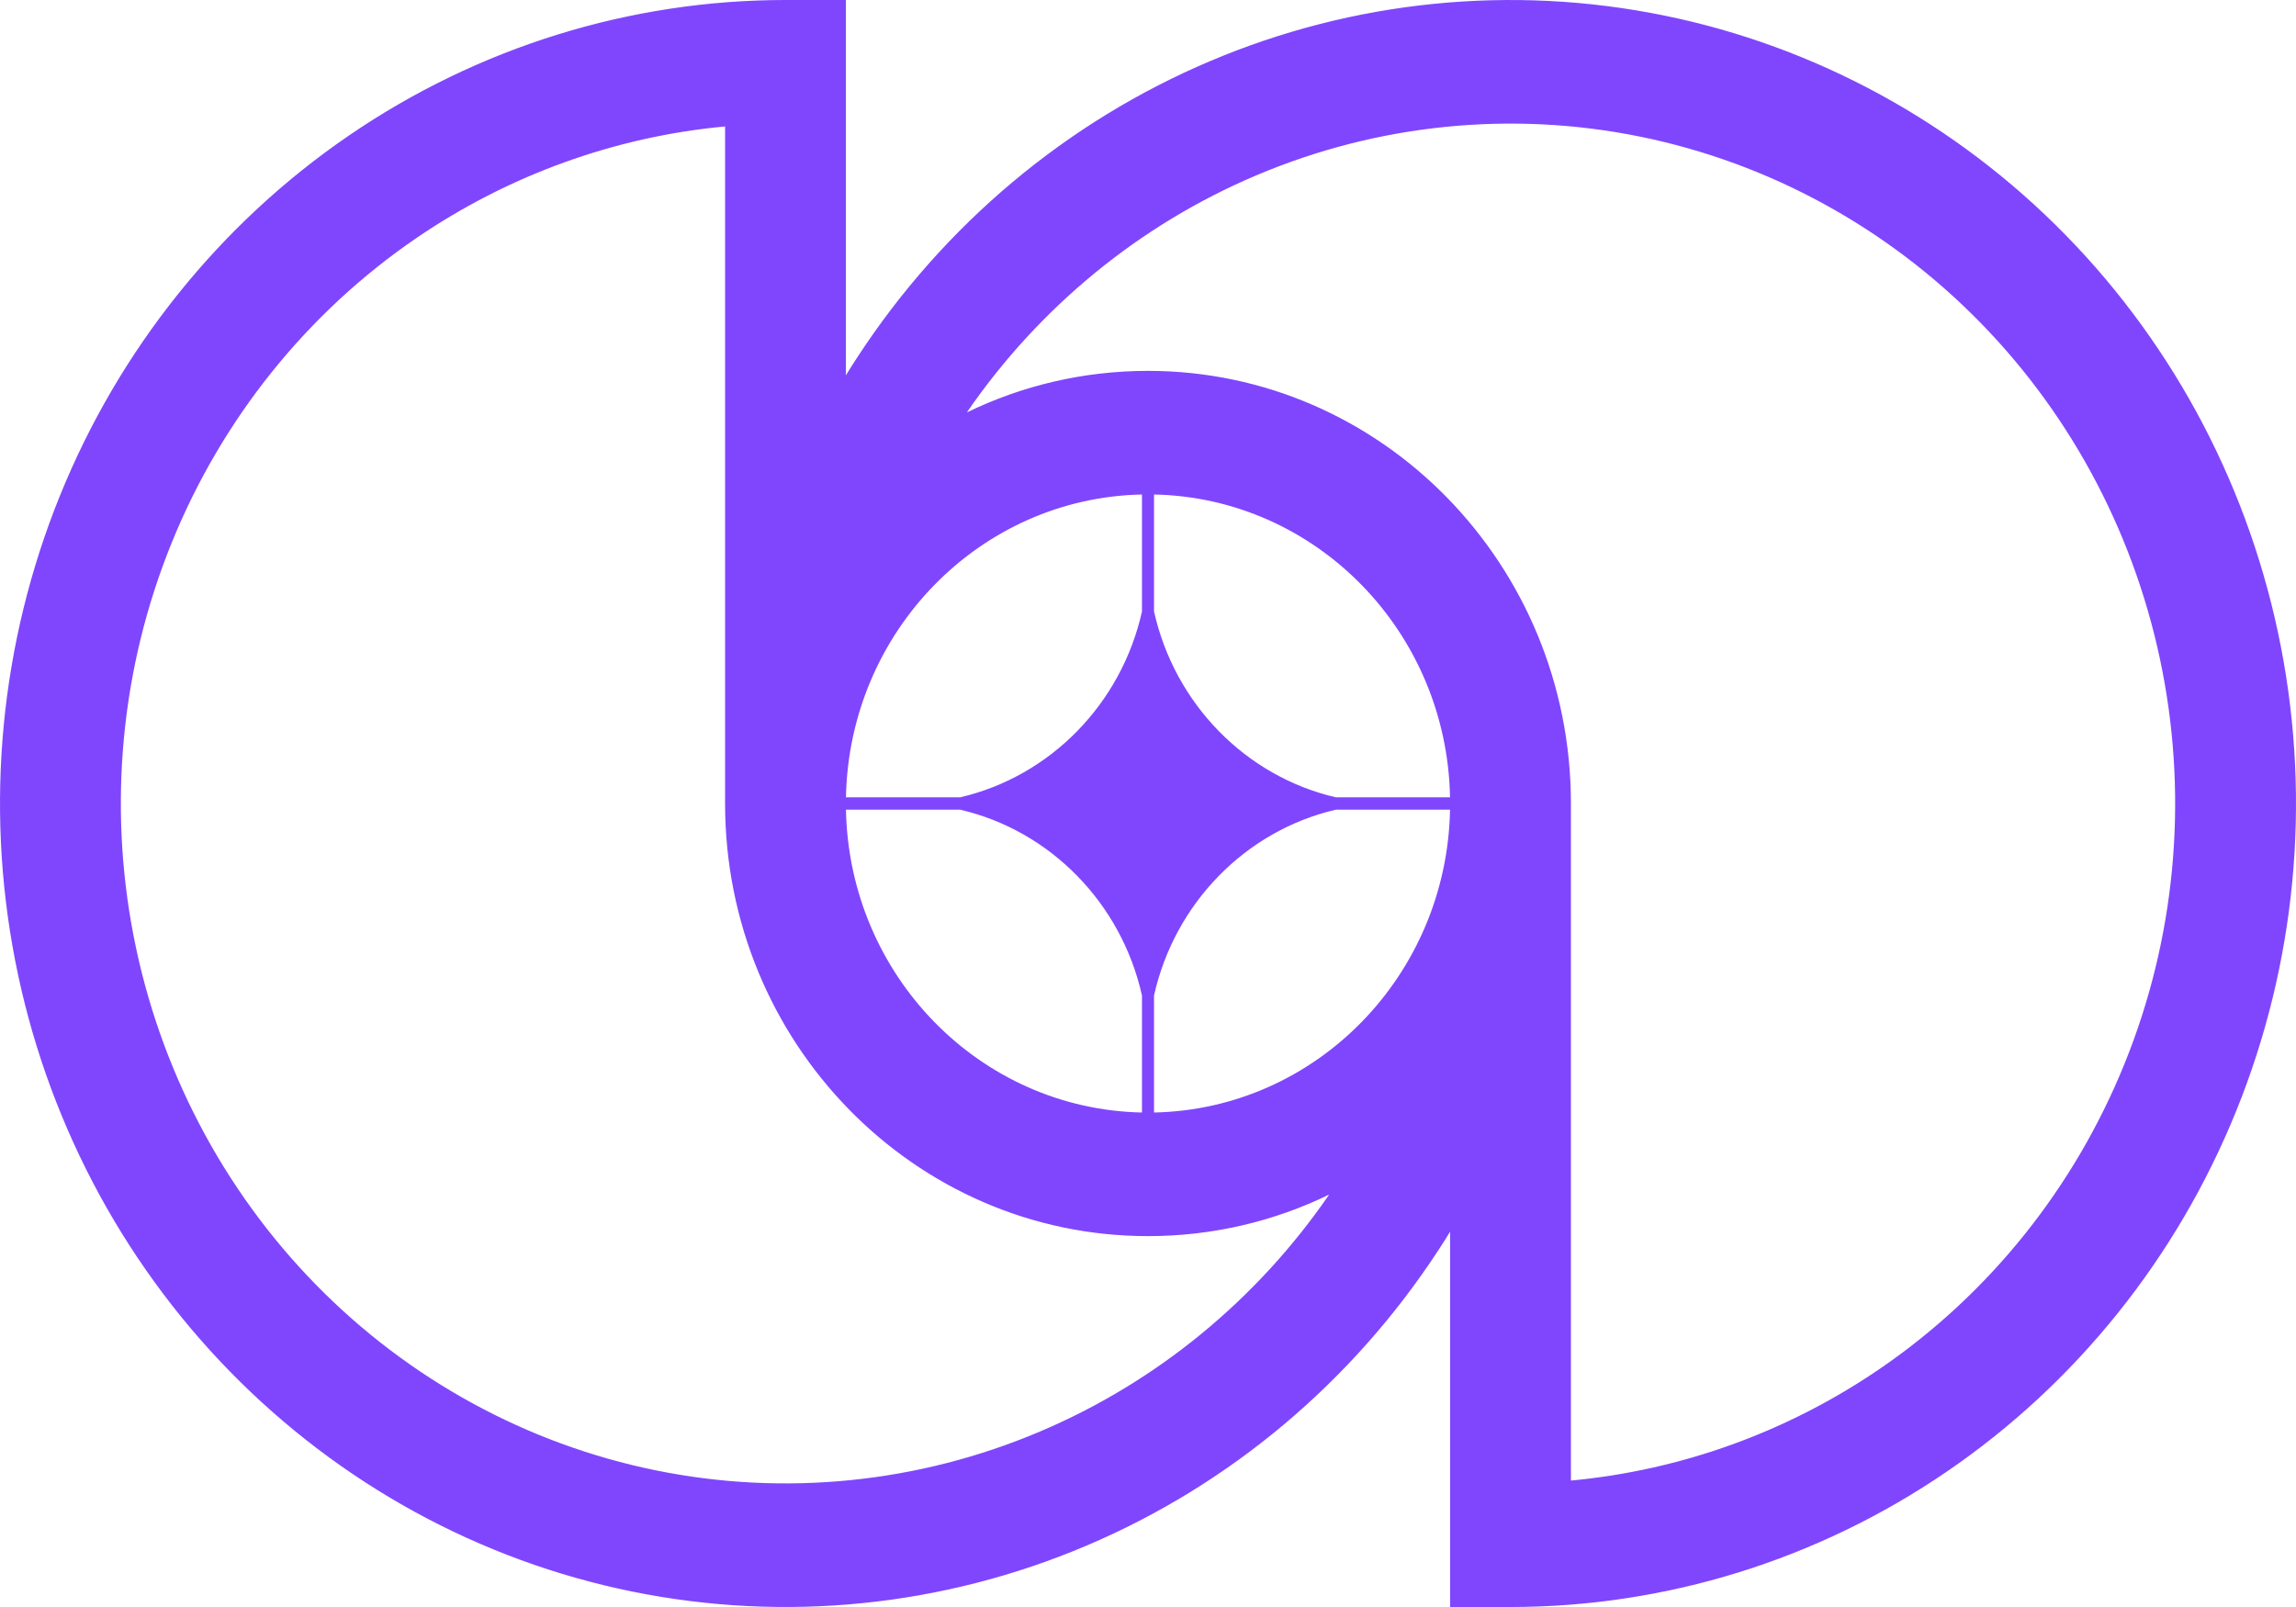
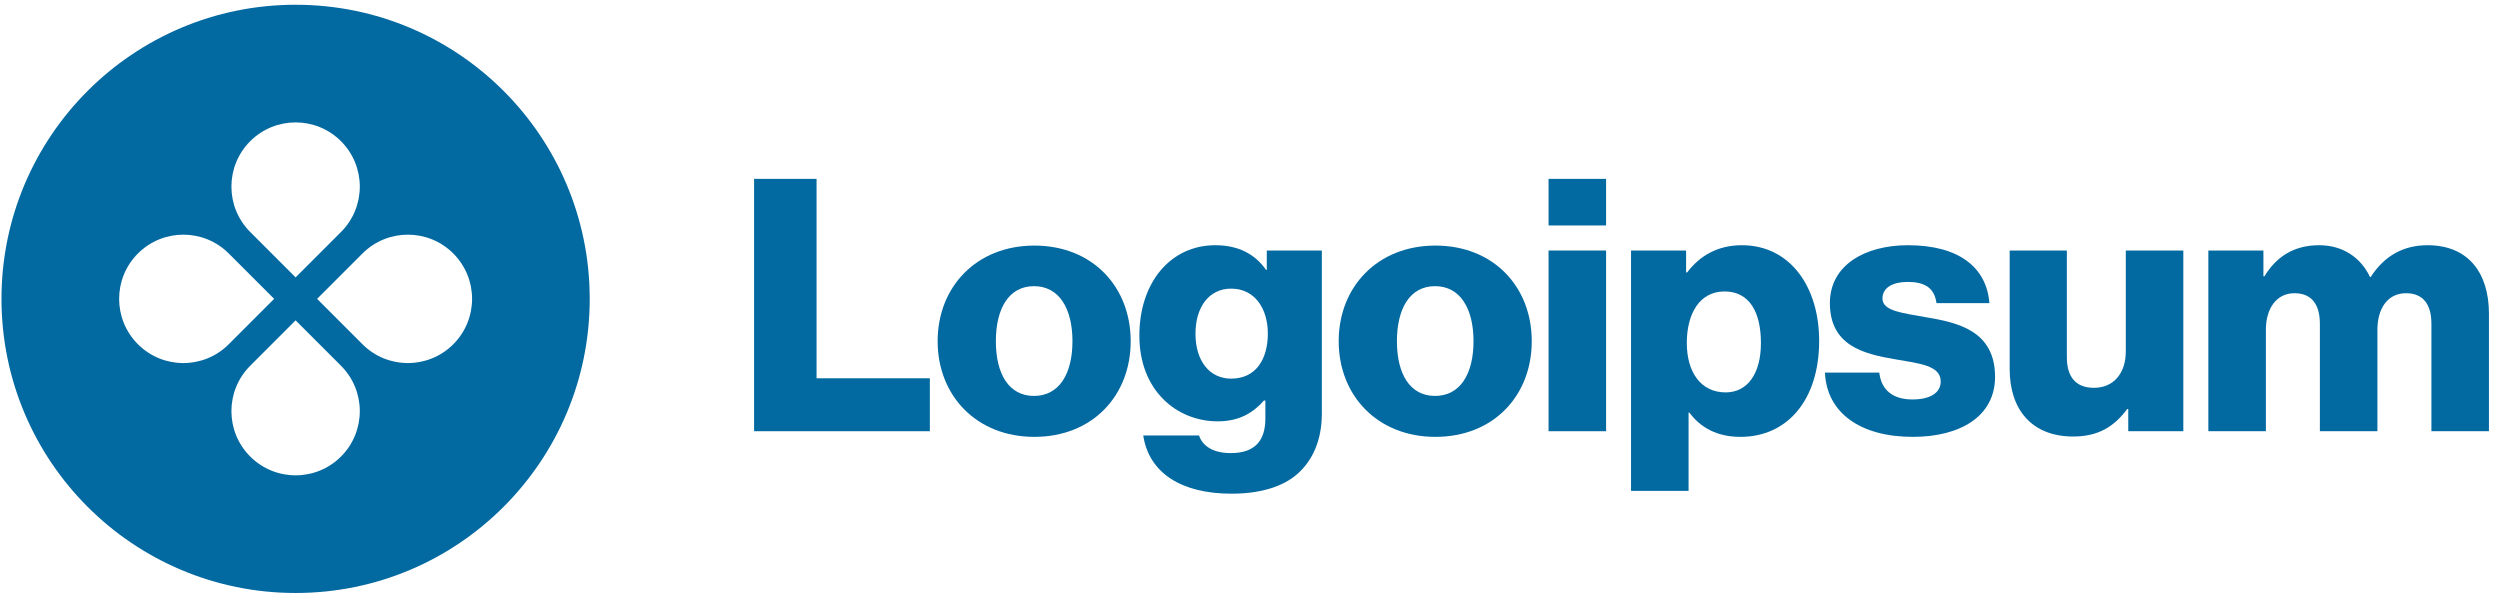
- <svg xmlns="http://www.w3.org/2000/svg" id="logo-82" width="40" height="28" viewBox="0 0 40 28" fill="none">
-   <path class="ccustom" fill-rule="evenodd" clip-rule="evenodd" d="M1.042 8.642C0.006 11.201 -0.265 14.015 0.263 16.731C0.791 19.447 2.094 21.942 4.008 23.899C5.922 25.857 8.36 27.191 11.014 27.731C13.669 28.271 16.421 27.994 18.921 26.934C21.421 25.875 23.559 24.08 25.062 21.778C25.102 21.717 25.142 21.655 25.181 21.593C25.209 21.549 25.236 21.505 25.263 21.461V28H26.316C29.022 28 31.668 27.179 33.918 25.64C36.169 24.102 37.923 21.916 38.958 19.358C39.994 16.799 40.265 13.985 39.737 11.269C39.209 8.553 37.906 6.058 35.992 4.101C34.078 2.143 31.64 0.809 28.985 0.269C26.331 -0.271 23.579 0.006 21.079 1.066C18.579 2.125 16.441 3.92 14.938 6.222C14.869 6.327 14.802 6.432 14.737 6.539V7.99449e-06H13.684C10.978 7.99449e-06 8.332 0.821 6.082 2.359C3.831 3.898 2.077 6.084 1.042 8.642ZM12.632 14V2.203C10.713 2.382 8.862 3.049 7.251 4.15C5.347 5.452 3.863 7.302 2.987 9.467C2.11 11.631 1.881 14.013 2.328 16.311C2.775 18.609 3.877 20.72 5.497 22.377C7.116 24.033 9.179 25.161 11.425 25.619C13.671 26.076 15.999 25.841 18.115 24.944C20.146 24.084 21.894 22.65 23.156 20.814C22.199 21.279 21.129 21.538 20 21.538C15.931 21.538 12.632 18.163 12.632 14ZM27.368 25.797V14C27.368 9.837 24.069 6.462 20 6.462C18.871 6.462 17.801 6.721 16.844 7.186C18.106 5.35 19.854 3.916 21.885 3.056C24 2.159 26.329 1.924 28.575 2.381C30.821 2.839 32.884 3.967 34.503 5.623C36.123 7.28 37.225 9.391 37.672 11.689C38.119 13.987 37.89 16.369 37.013 18.533C36.137 20.698 34.653 22.548 32.749 23.85C31.138 24.951 29.287 25.618 27.368 25.797ZM19.895 19.384C17.072 19.327 14.793 16.996 14.738 14.108H16.729C18.3 14.474 19.537 15.739 19.895 17.346V19.384ZM20.105 19.384C22.928 19.327 25.207 16.996 25.262 14.108H23.271C21.7 14.474 20.463 15.739 20.105 17.346V19.384ZM25.262 13.892C25.207 11.004 22.928 8.673 20.105 8.616V10.653C20.463 12.261 21.7 13.526 23.271 13.892H25.262ZM19.895 8.616C17.072 8.673 14.793 11.004 14.738 13.892H16.729C18.3 13.526 19.537 12.261 19.895 10.654V8.616Z" fill="#8046FD" />
+ <svg xmlns="http://www.w3.org/2000/svg" id="logo-52" width="170" height="41" viewBox="0 0 170 41" fill="none">
+   <path d="M51.278 29.323H63.23V25.723H55.526V12.163H51.278V29.323Z" class="cneutral" fill="#0369a1" />
+   <path d="M70.311 26.923C68.607 26.923 67.719 25.435 67.719 23.203C67.719 20.971 68.607 19.459 70.311 19.459C72.015 19.459 72.927 20.971 72.927 23.203C72.927 25.435 72.015 26.923 70.311 26.923ZM70.335 29.707C74.295 29.707 76.887 26.899 76.887 23.203C76.887 19.507 74.295 16.699 70.335 16.699C66.399 16.699 63.759 19.507 63.759 23.203C63.759 26.899 66.399 29.707 70.335 29.707Z" class="cneutral" fill="#0369a1" />
+   <path d="M83.741 33.571C85.565 33.571 87.173 33.163 88.253 32.203C89.237 31.315 89.885 29.971 89.885 28.123V17.035H86.141V18.355H86.093C85.373 17.323 84.269 16.675 82.637 16.675C79.589 16.675 77.477 19.219 77.477 22.819C77.477 26.587 80.045 28.651 82.805 28.651C84.293 28.651 85.229 28.051 85.949 27.235H86.045V28.459C86.045 29.947 85.349 30.811 83.693 30.811C82.397 30.811 81.749 30.259 81.533 29.611H77.741C78.125 32.179 80.357 33.571 83.741 33.571ZM83.717 25.747C82.253 25.747 81.293 24.547 81.293 22.699C81.293 20.827 82.253 19.627 83.717 19.627C85.349 19.627 86.213 21.019 86.213 22.675C86.213 24.403 85.421 25.747 83.717 25.747Z" class="cneutral" fill="#0369a1" />
+   <path d="M97.583 26.923C95.879 26.923 94.991 25.435 94.991 23.203C94.991 20.971 95.879 19.459 97.583 19.459C99.287 19.459 100.199 20.971 100.199 23.203C100.199 25.435 99.287 26.923 97.583 26.923ZM97.607 29.707C101.567 29.707 104.159 26.899 104.159 23.203C104.159 19.507 101.567 16.699 97.607 16.699C93.671 16.699 91.031 19.507 91.031 23.203C91.031 26.899 93.671 29.707 97.607 29.707Z" class="cneutral" fill="#0369a1" />
+   <path d="M105.302 29.323H109.214V17.035H105.302V29.323ZM105.302 15.331H109.214V12.163H105.302V15.331Z" class="cneutral" fill="#0369a1" />
+   <path d="M110.911 33.379H114.823V28.051H114.871C115.639 29.083 116.767 29.707 118.351 29.707C121.567 29.707 123.703 27.163 123.703 23.179C123.703 19.483 121.711 16.675 118.447 16.675C116.767 16.675 115.567 17.419 114.727 18.523H114.655V17.035H110.911V33.379ZM117.343 26.683C115.663 26.683 114.703 25.315 114.703 23.323C114.703 21.331 115.567 19.819 117.271 19.819C118.951 19.819 119.743 21.211 119.743 23.323C119.743 25.411 118.831 26.683 117.343 26.683Z" class="cneutral" fill="#0369a1" />
+   <path d="M130.072 29.707C133.288 29.707 135.664 28.315 135.664 25.627C135.664 22.483 133.12 21.931 130.96 21.571C129.4 21.283 128.008 21.163 128.008 20.299C128.008 19.531 128.752 19.171 129.712 19.171C130.792 19.171 131.536 19.507 131.68 20.611H135.28C135.088 18.187 133.216 16.675 129.736 16.675C126.832 16.675 124.432 18.019 124.432 20.611C124.432 23.491 126.712 24.067 128.848 24.427C130.48 24.715 131.968 24.835 131.968 25.939C131.968 26.731 131.224 27.163 130.048 27.163C128.752 27.163 127.936 26.563 127.792 25.339H124.096C124.216 28.051 126.472 29.707 130.072 29.707Z" class="cneutral" fill="#0369a1" />
+   <path d="M140.978 29.683C142.682 29.683 143.762 29.011 144.65 27.811H144.722V29.323H148.466V17.035H144.554V23.899C144.554 25.363 143.738 26.371 142.394 26.371C141.146 26.371 140.546 25.627 140.546 24.283V17.035H136.658V25.099C136.658 27.835 138.146 29.683 140.978 29.683Z" class="cneutral" fill="#0369a1" />
+   <path d="M150.168 29.323H154.08V22.435C154.08 20.971 154.8 19.939 156.024 19.939C157.2 19.939 157.752 20.707 157.752 22.027V29.323H161.664V22.435C161.664 20.971 162.36 19.939 163.608 19.939C164.784 19.939 165.336 20.707 165.336 22.027V29.323H169.248V21.331C169.248 18.571 167.856 16.675 165.072 16.675C163.488 16.675 162.168 17.347 161.208 18.835H161.16C160.536 17.515 159.312 16.675 157.704 16.675C155.928 16.675 154.752 17.515 153.984 18.787H153.912V17.035H150.168V29.323Z" class="cneutral" fill="#0369a1" />
+   <path fill-rule="evenodd" clip-rule="evenodd" d="M20.101 40.323C31.147 40.323 40.101 31.369 40.101 20.323C40.101 9.278 31.147 0.323 20.101 0.323C9.056 0.323 0.101 9.278 0.101 20.323C0.101 31.369 9.056 40.323 20.101 40.323ZM23.188 15.776C24.893 14.071 24.893 11.307 23.188 9.602C21.483 7.897 18.719 7.897 17.015 9.602C15.31 11.307 15.31 14.071 17.015 15.776L20.101 18.863L23.188 15.776ZM24.649 23.41C26.354 25.115 29.118 25.115 30.823 23.41C32.528 21.705 32.528 18.941 30.823 17.236C29.118 15.531 26.354 15.531 24.649 17.236L21.562 20.323L24.649 23.41ZM23.188 31.045C24.893 29.34 24.893 26.576 23.188 24.871L20.101 21.784L17.015 24.871C15.31 26.576 15.31 29.34 17.015 31.045C18.719 32.749 21.483 32.749 23.188 31.045ZM9.38 23.41C7.675 21.705 7.675 18.941 9.38 17.236C11.085 15.531 13.849 15.531 15.554 17.236L18.641 20.323L15.554 23.41C13.849 25.115 11.085 25.115 9.38 23.41Z" class="ccustom" fill="#0369a1" />
</svg>
